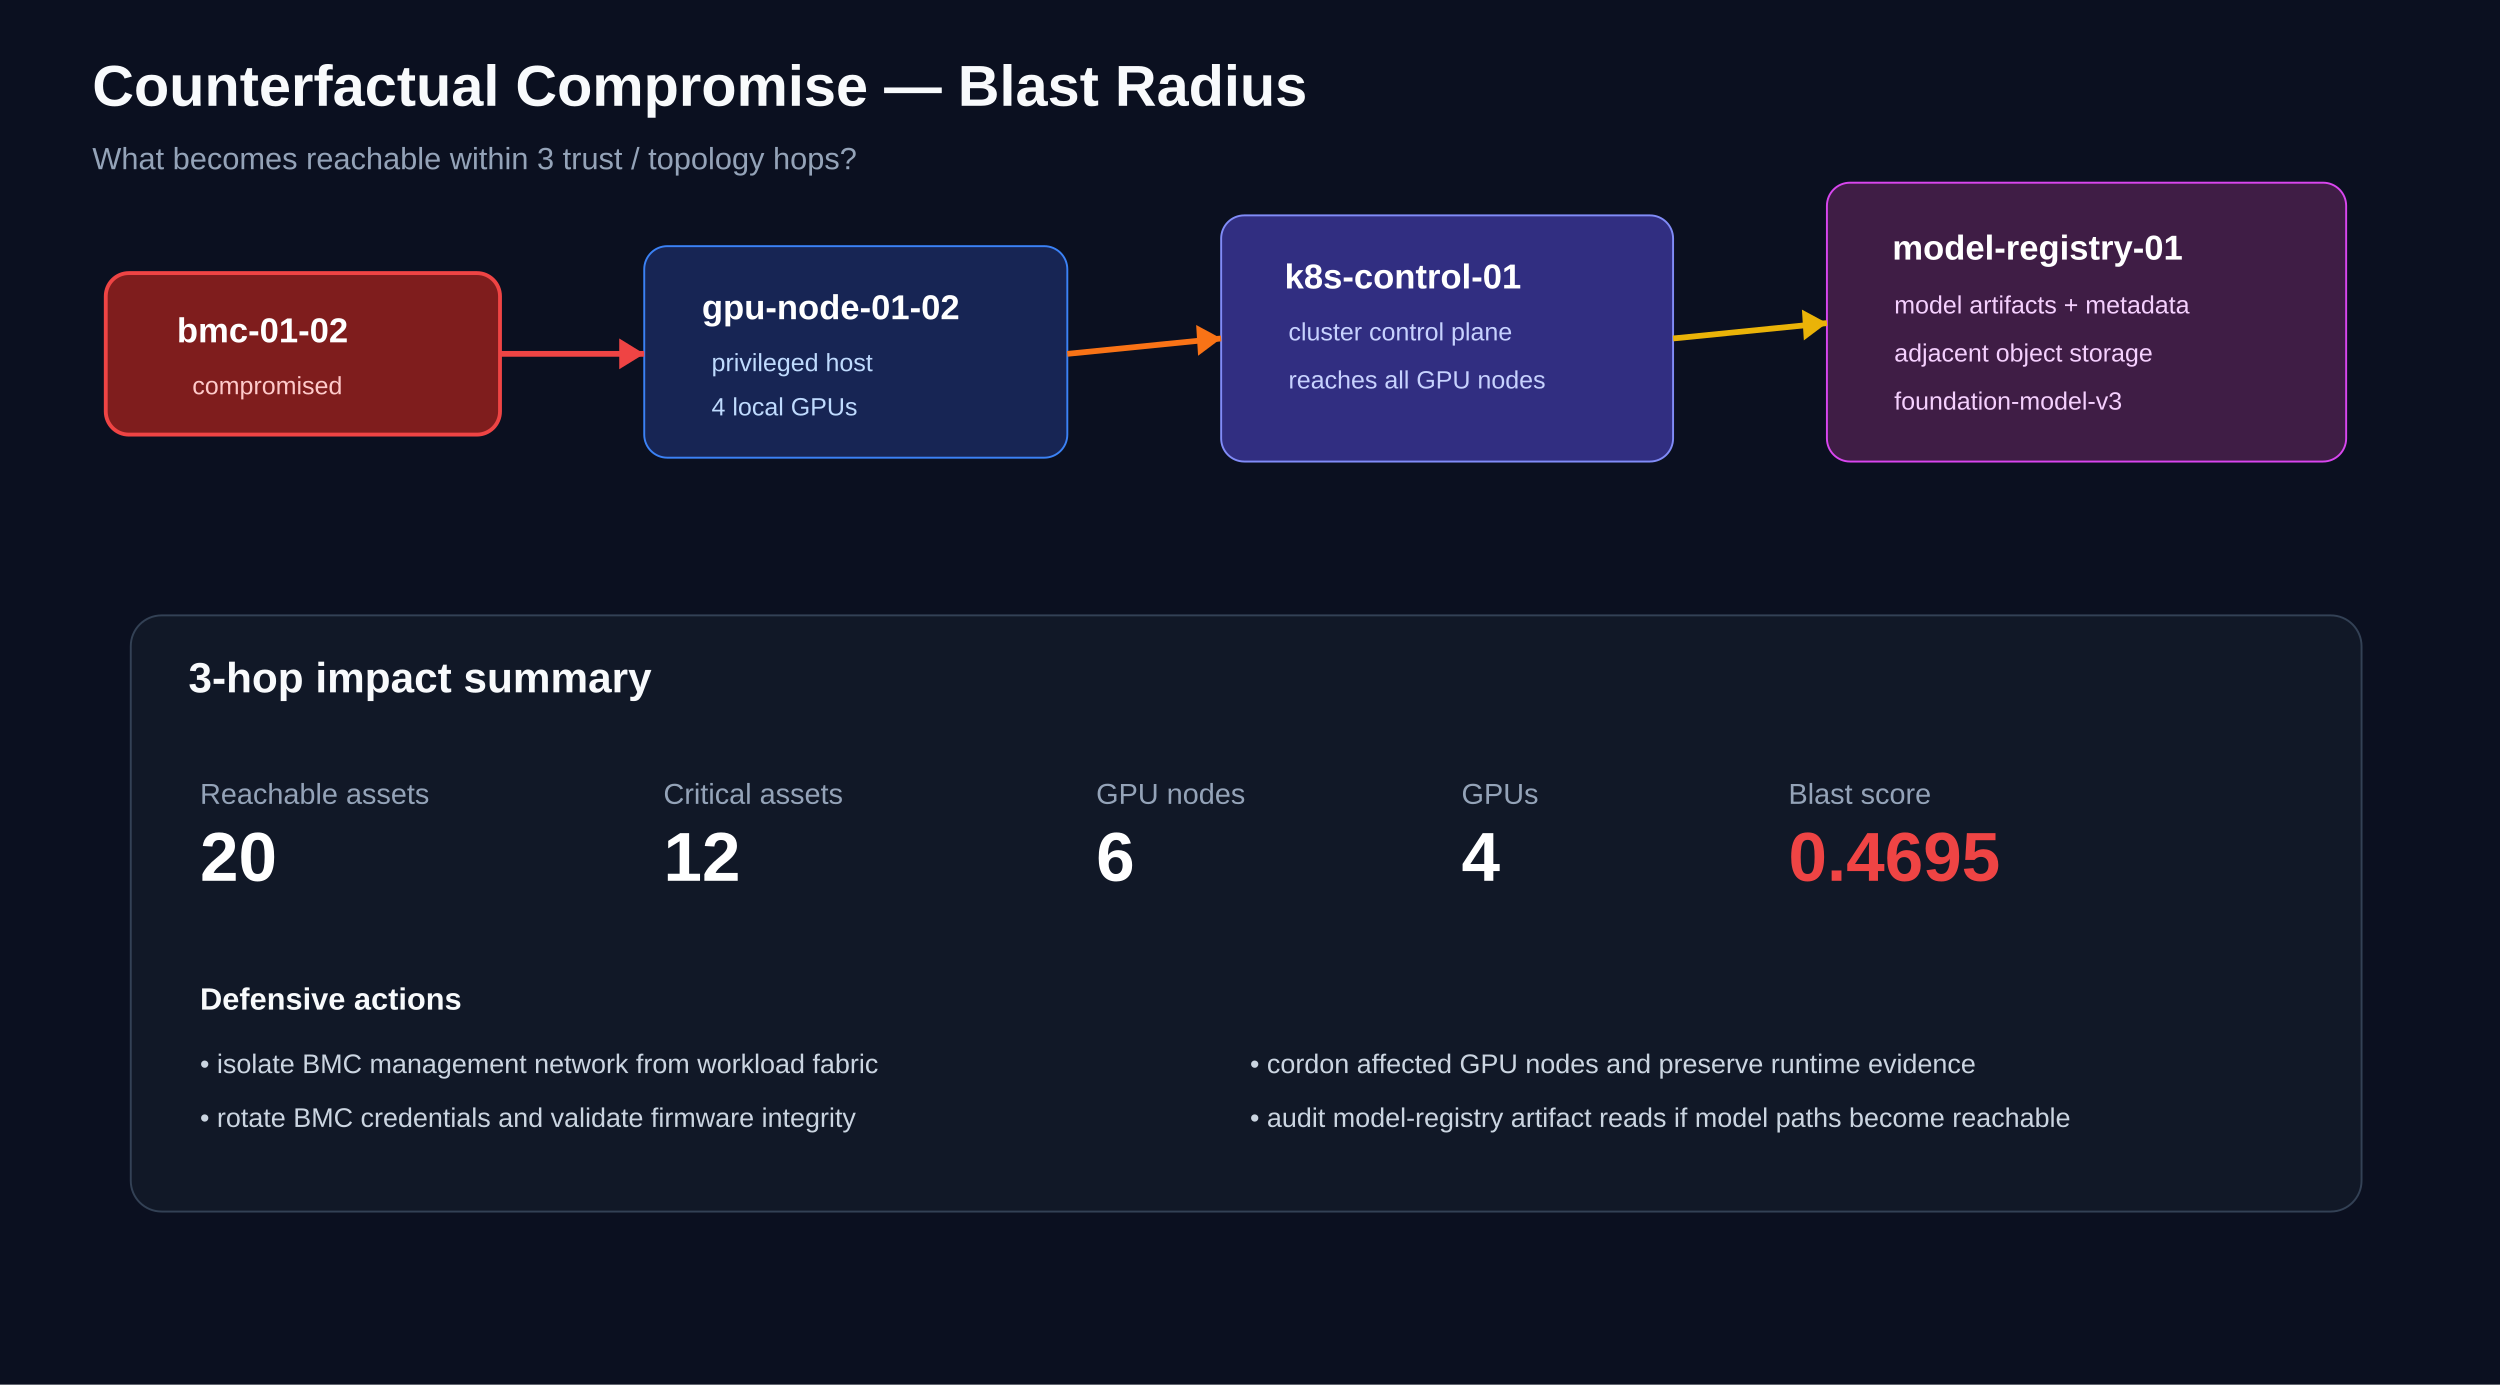
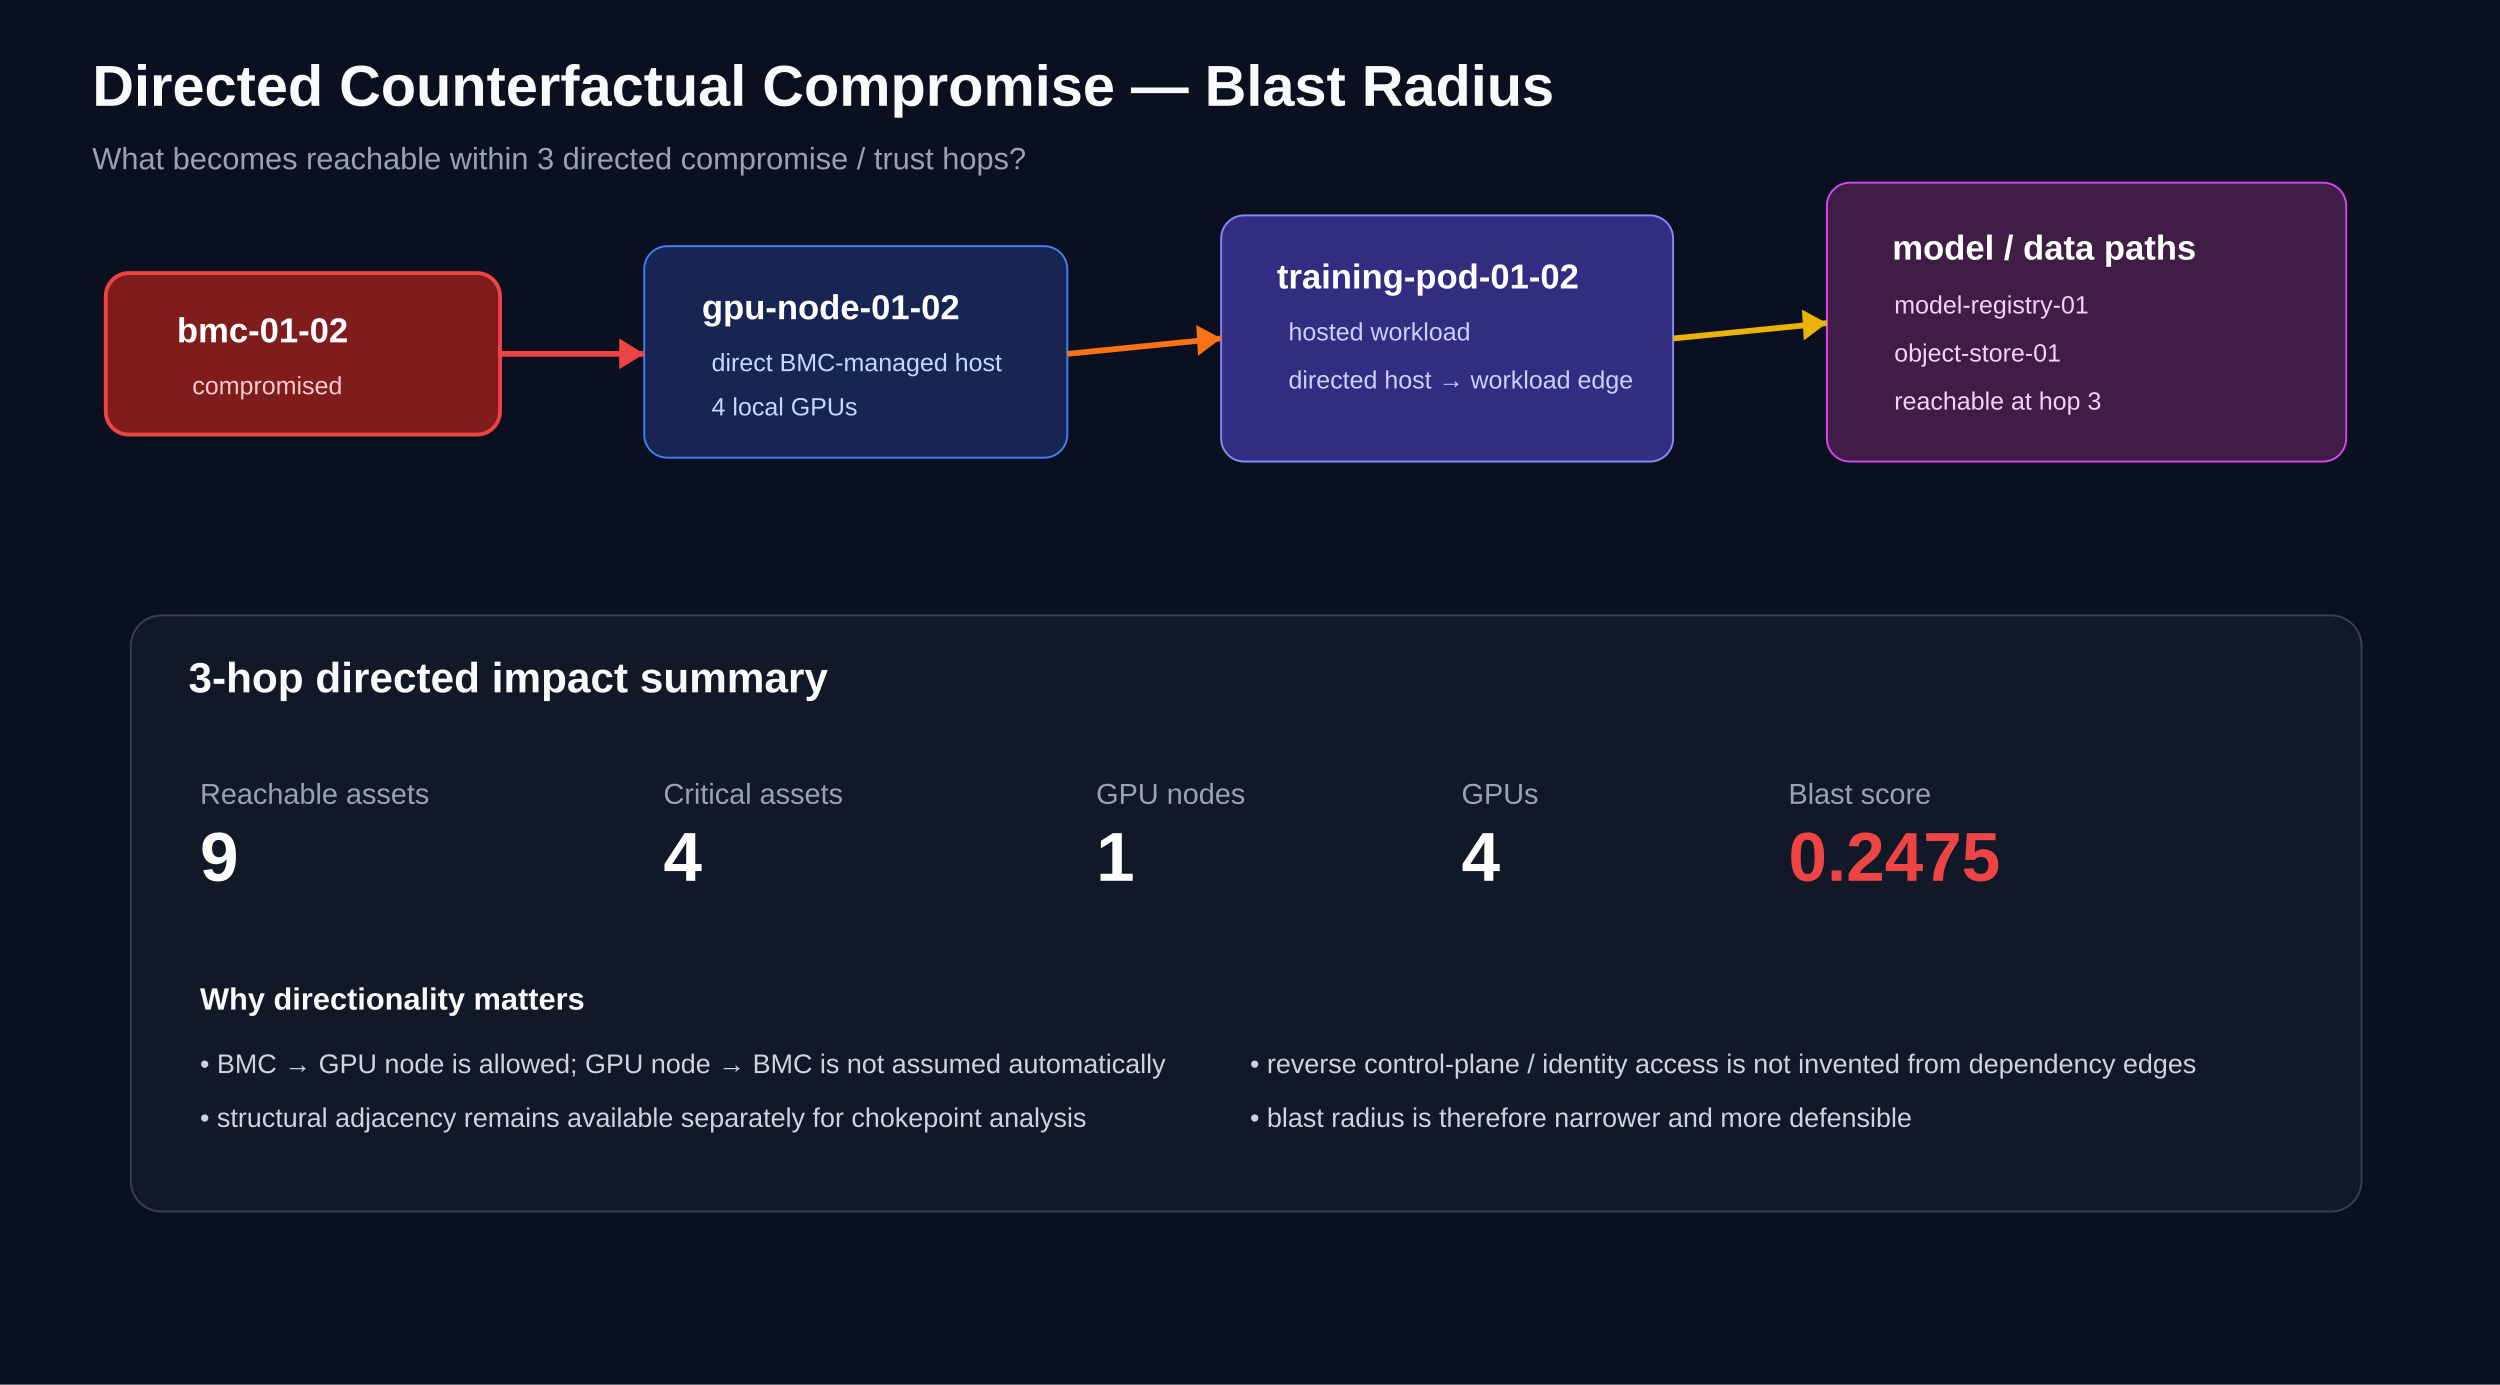
<svg xmlns="http://www.w3.org/2000/svg" width="1300" height="720" viewBox="0 0 1300 720">
  <rect width="1300" height="720" fill="#0b1020" />
  <g font-family="Arial">
-     <text x="48" y="55" fill="#f8fafc" font-size="30" font-weight="700">Counterfactual Compromise — Blast Radius</text>
-     <text x="48" y="88" fill="#94a3b8" font-size="16">What becomes reachable within 3 trust / topology hops?</text>
+     <text x="48" y="55" fill="#f8fafc" font-size="30" font-weight="700">Directed Counterfactual Compromise — Blast Radius</text>
+     <text x="48" y="88" fill="#94a3b8" font-size="16">What becomes reachable within 3 directed compromise / trust hops?</text>
    <rect x="55" y="142" width="205" height="84" rx="12" fill="#7f1d1d" stroke="#ef4444" stroke-width="2" />
    <text x="92" y="178" fill="#fff" font-size="18" font-weight="700">bmc-01-02</text>
    <text x="100" y="205" fill="#fecaca" font-size="13">compromised</text>
    <rect x="335" y="128" width="220" height="110" rx="12" fill="#172554" stroke="#3b82f6" />
    <text x="365" y="166" fill="#fff" font-size="18" font-weight="700">gpu-node-01-02</text>
-     <text x="370" y="193" fill="#bfdbfe" font-size="13">privileged host</text>
+     <text x="370" y="193" fill="#bfdbfe" font-size="13">direct BMC-managed host</text>
    <text x="370" y="216" fill="#bfdbfe" font-size="13">4 local GPUs</text>
    <rect x="635" y="112" width="235" height="128" rx="12" fill="#312e81" stroke="#818cf8" />
-     <text x="668" y="150" fill="#fff" font-size="18" font-weight="700">k8s-control-01</text>
-     <text x="670" y="177" fill="#c7d2fe" font-size="13">cluster control plane</text>
-     <text x="670" y="202" fill="#c7d2fe" font-size="13">reaches all GPU nodes</text>
+     <text x="664" y="150" fill="#fff" font-size="18" font-weight="700">training-pod-01-02</text>
+     <text x="670" y="177" fill="#c7d2fe" font-size="13">hosted workload</text>
+     <text x="670" y="202" fill="#c7d2fe" font-size="13">directed host → workload edge</text>
    <rect x="950" y="95" width="270" height="145" rx="12" fill="#3f1d45" stroke="#d946ef" />
-     <text x="984" y="135" fill="#fff" font-size="18" font-weight="700">model-registry-01</text>
-     <text x="985" y="163" fill="#f5d0fe" font-size="13">model artifacts + metadata</text>
-     <text x="985" y="188" fill="#f5d0fe" font-size="13">adjacent object storage</text>
-     <text x="985" y="213" fill="#f5d0fe" font-size="13">foundation-model-v3</text>
+     <text x="984" y="135" fill="#fff" font-size="18" font-weight="700">model / data paths</text>
+     <text x="985" y="163" fill="#f5d0fe" font-size="13">model-registry-01</text>
+     <text x="985" y="188" fill="#f5d0fe" font-size="13">object-store-01</text>
+     <text x="985" y="213" fill="#f5d0fe" font-size="13">reachable at hop 3</text>
    <line x1="260" y1="184" x2="335" y2="184" stroke="#ef4444" stroke-width="3" />
    <polygon points="335,184 322,176 322,192" fill="#ef4444" />
    <line x1="555" y1="184" x2="635" y2="176" stroke="#f97316" stroke-width="3" />
    <polygon points="635,176 622,169 623,185" fill="#f97316" />
    <line x1="870" y1="176" x2="950" y2="168" stroke="#eab308" stroke-width="3" />
    <polygon points="950,168 937,161 938,177" fill="#eab308" />
    <rect x="68" y="320" width="1160" height="310" rx="16" fill="#111827" stroke="#334155" />
-     <text x="98" y="360" fill="#f8fafc" font-size="22" font-weight="700">3-hop impact summary</text>
+     <text x="98" y="360" fill="#f8fafc" font-size="22" font-weight="700">3-hop directed impact summary</text>
    <text x="104" y="418" fill="#94a3b8" font-size="15">Reachable assets</text>
-     <text x="104" y="458" fill="#fff" font-size="36" font-weight="700">20</text>
+     <text x="104" y="458" fill="#fff" font-size="36" font-weight="700">9</text>
    <text x="345" y="418" fill="#94a3b8" font-size="15">Critical assets</text>
-     <text x="345" y="458" fill="#fff" font-size="36" font-weight="700">12</text>
+     <text x="345" y="458" fill="#fff" font-size="36" font-weight="700">4</text>
    <text x="570" y="418" fill="#94a3b8" font-size="15">GPU nodes</text>
-     <text x="570" y="458" fill="#fff" font-size="36" font-weight="700">6</text>
+     <text x="570" y="458" fill="#fff" font-size="36" font-weight="700">1</text>
    <text x="760" y="418" fill="#94a3b8" font-size="15">GPUs</text>
    <text x="760" y="458" fill="#fff" font-size="36" font-weight="700">4</text>
    <text x="930" y="418" fill="#94a3b8" font-size="15">Blast score</text>
-     <text x="930" y="458" fill="#ef4444" font-size="36" font-weight="700">0.4695</text>
-     <text x="104" y="525" fill="#f8fafc" font-size="16" font-weight="700">Defensive actions</text>
-     <text x="104" y="558" fill="#cbd5e1" font-size="14">• isolate BMC management network from workload fabric</text>
-     <text x="104" y="586" fill="#cbd5e1" font-size="14">• rotate BMC credentials and validate firmware integrity</text>
-     <text x="650" y="558" fill="#cbd5e1" font-size="14">• cordon affected GPU nodes and preserve runtime evidence</text>
-     <text x="650" y="586" fill="#cbd5e1" font-size="14">• audit model-registry artifact reads if model paths become reachable</text>
+     <text x="930" y="458" fill="#ef4444" font-size="36" font-weight="700">0.2475</text>
+     <text x="104" y="525" fill="#f8fafc" font-size="16" font-weight="700">Why directionality matters</text>
+     <text x="104" y="558" fill="#cbd5e1" font-size="14">• BMC → GPU node is allowed; GPU node → BMC is not assumed automatically</text>
+     <text x="104" y="586" fill="#cbd5e1" font-size="14">• structural adjacency remains available separately for chokepoint analysis</text>
+     <text x="650" y="558" fill="#cbd5e1" font-size="14">• reverse control-plane / identity access is not invented from dependency edges</text>
+     <text x="650" y="586" fill="#cbd5e1" font-size="14">• blast radius is therefore narrower and more defensible</text>
  </g>
</svg>
